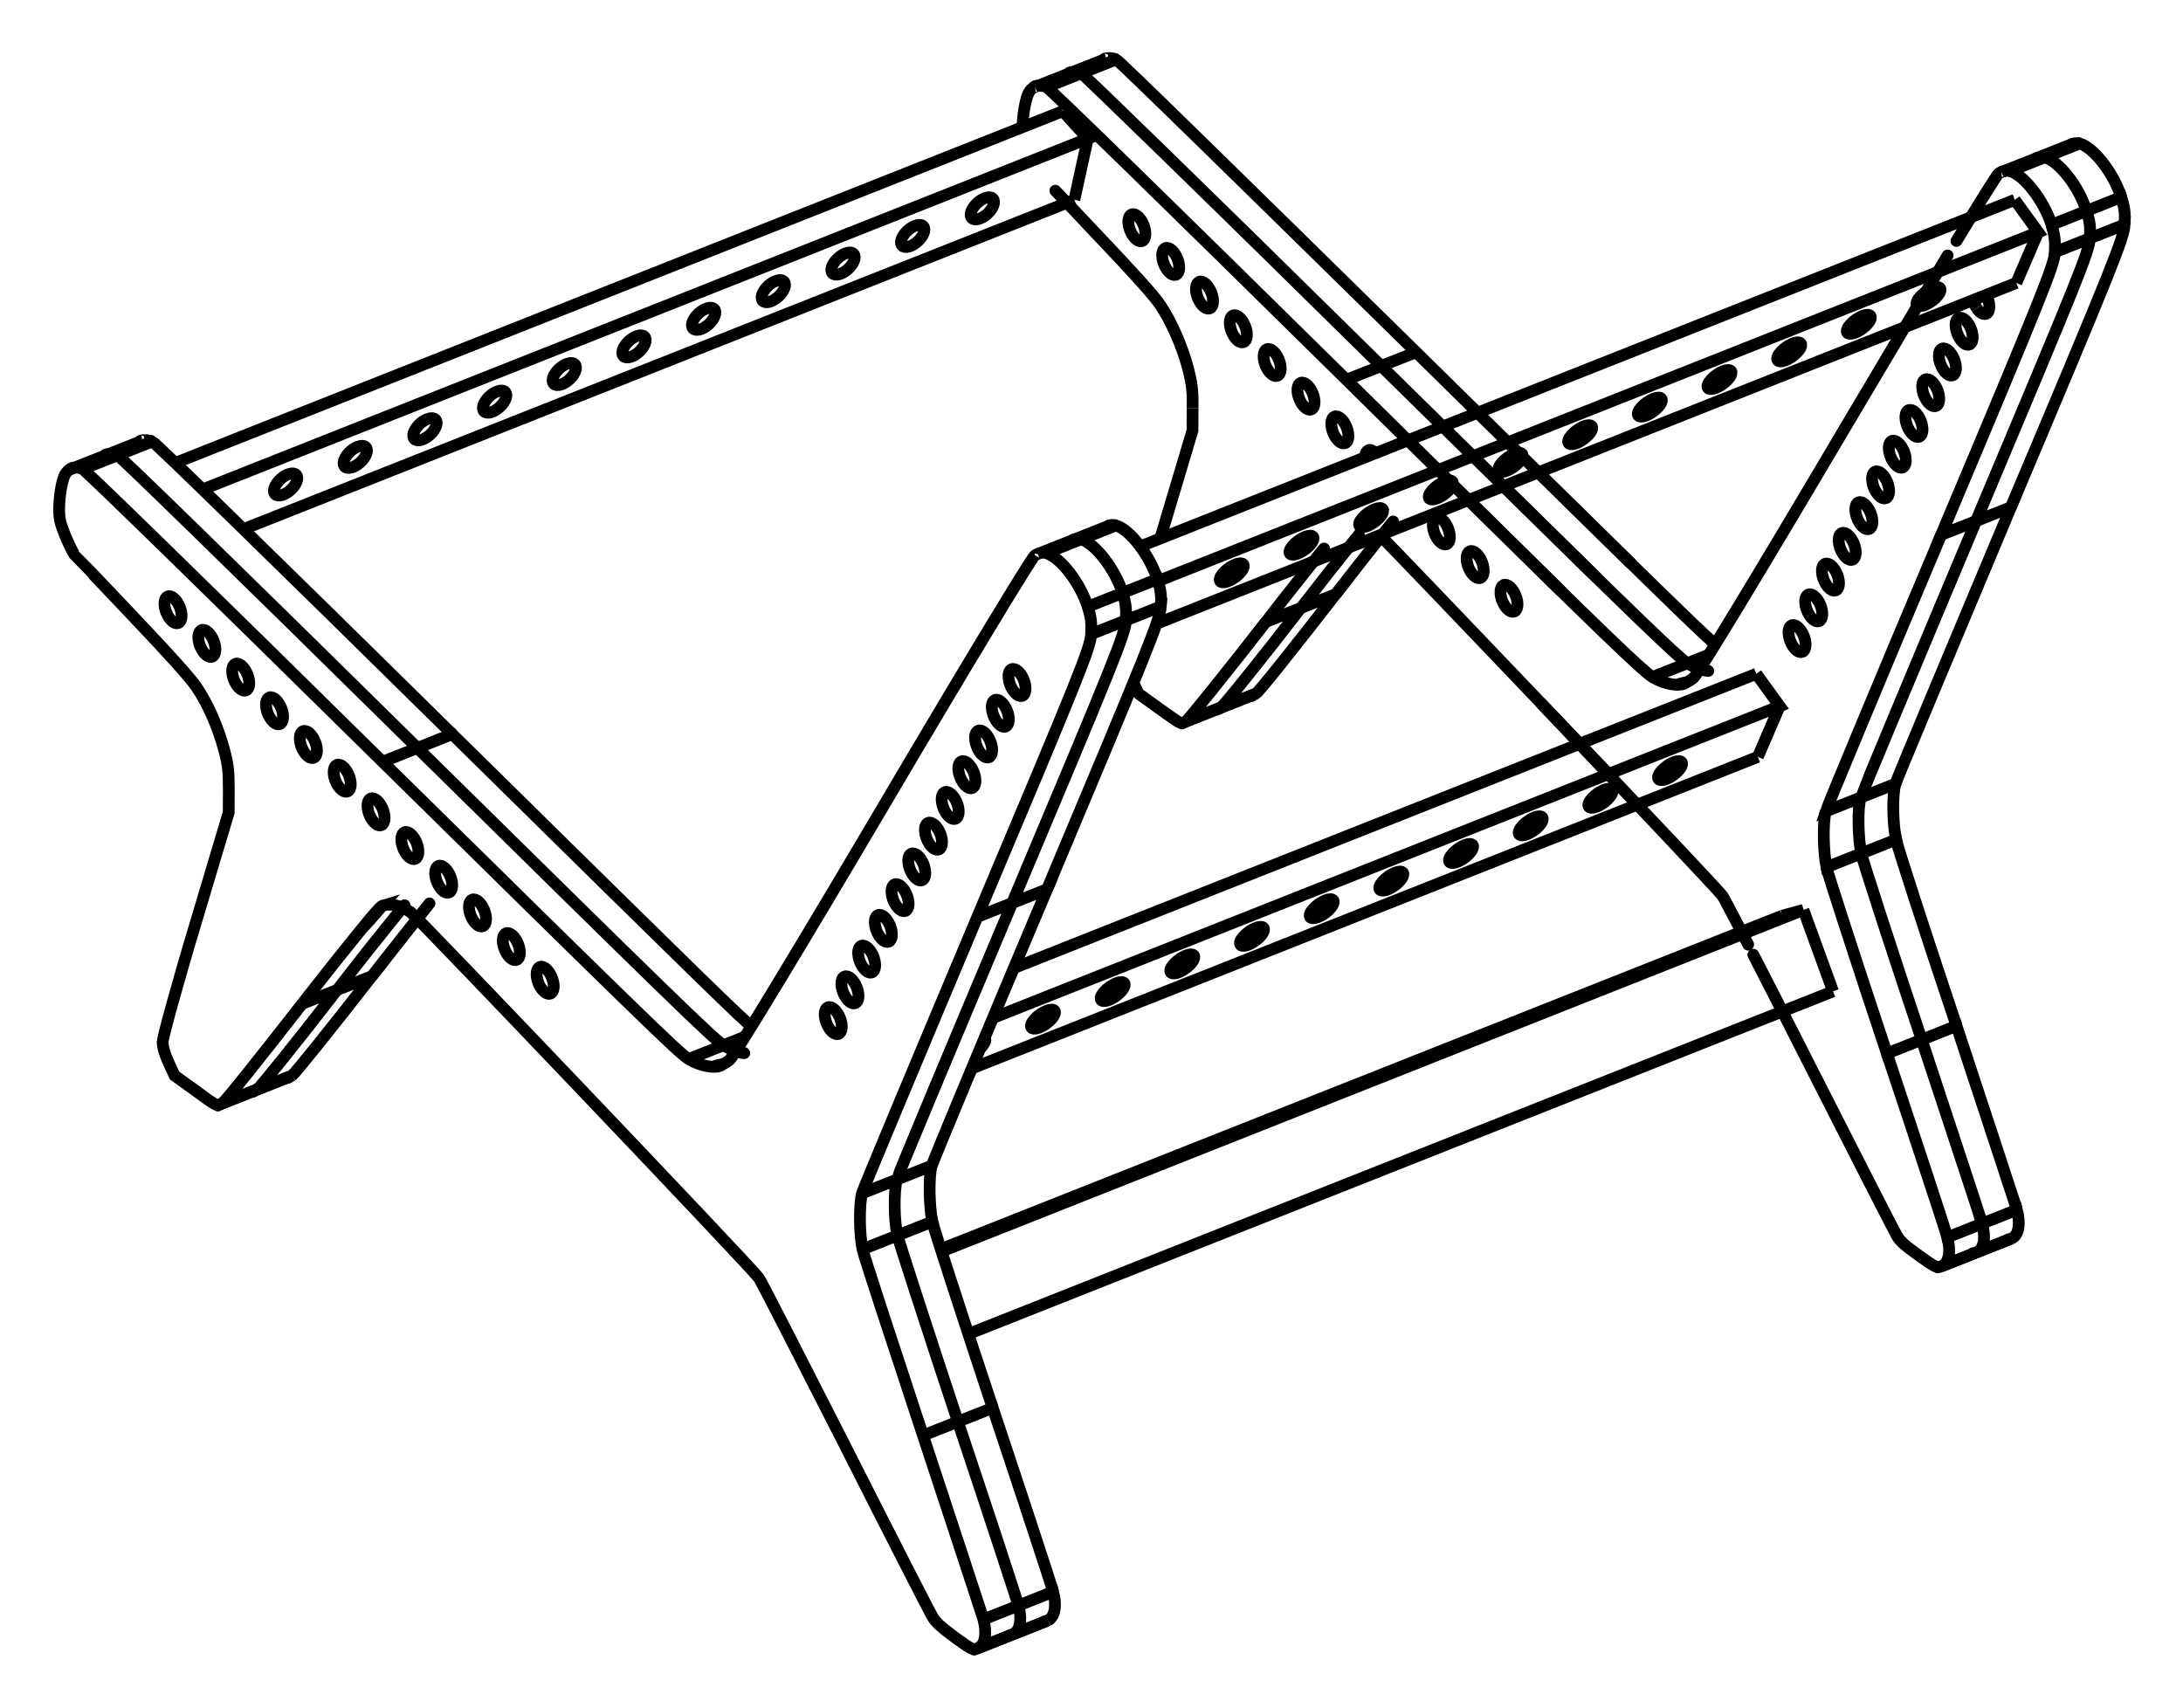
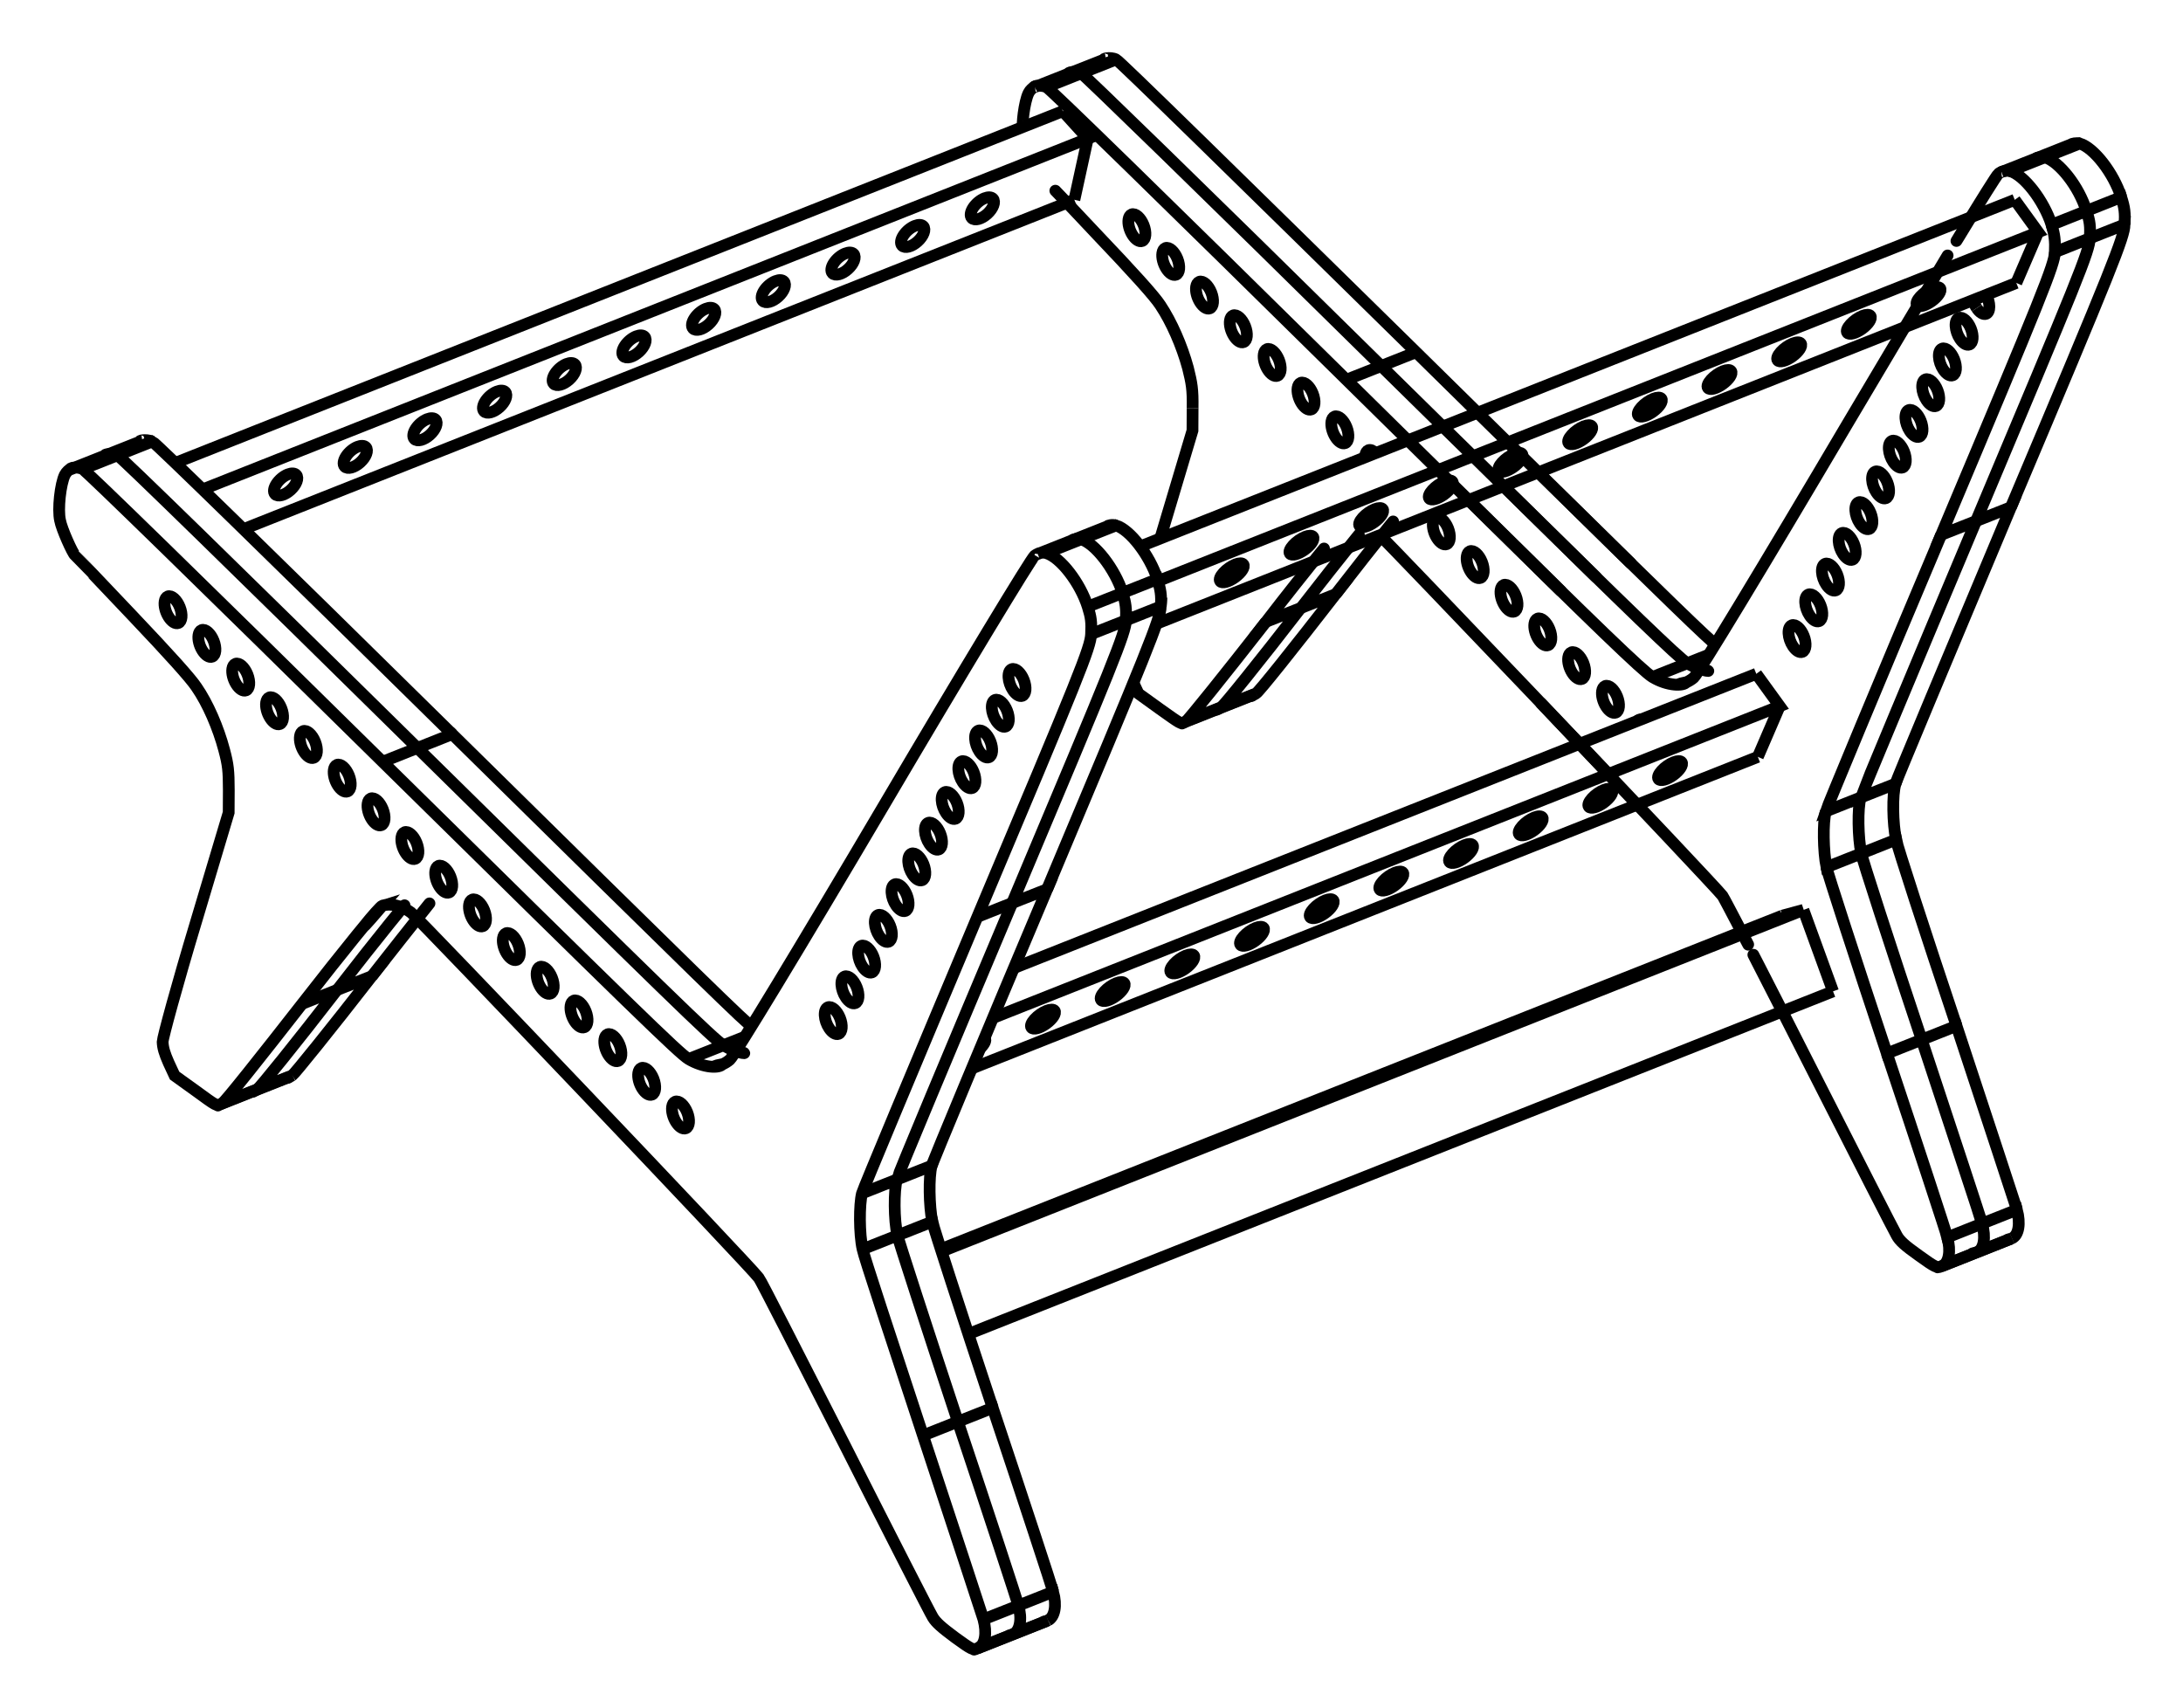
<svg xmlns="http://www.w3.org/2000/svg" version="1.1" viewBox="-18.875 -10.065 37.744 29.529" fill="none" stroke="black" stroke-width="0.6%" vector-effect="non-scaling-stroke">
  <path d="M 17.083 -7.584 C 17.03 -7.6 16.94 -7.58 16.938 -7.569 L 16.336 -7.33 L 15.734 -7.092 C 15.82 -7.12 15.73 -7.1 15.68 -7.063 C 15.62 -7.02 14.45 -5.07 15.204 -6.311" />
  <path d="M 16.481 -7.346 C 16.43 -7.36 16.34 -7.34 16.336 -7.33" />
  <path d="M 17.801 -6.657 C 17.67 -7.07 17.33 -7.51 17.083 -7.584 L 16.481 -7.346 L 15.878 -7.107 C 15.82 -7.12 15.73 -7.1 15.734 -7.092" />
  <path d="M 17.199 -6.418 C 17.07 -6.84 16.73 -7.27 16.481 -7.346" />
  <path d="M 17.859 -6.183 C 17.87 -6.39 17.86 -6.47 17.801 -6.657 L 17.199 -6.418 L 16.597 -6.179 C 16.46 -6.6 16.12 -7.04 15.878 -7.107" />
  <path d="M 15.893 -1.295 C 17.67 -5.5 17.85 -5.96 17.859 -6.183 L 17.257 -5.945 C 17.27 -6.15 17.26 -6.24 17.199 -6.418" />
  <path d="M 13.898 3.486 C 13.92 3.41 14.82 1.26 15.893 -1.295 L 15.291 -1.056 C 17.06 -5.26 17.25 -5.72 17.257 -5.945 L 16.655 -5.706 C 16.66 -5.91 16.65 -6 16.597 -6.179" />
  <path d="M 10.784 1.072 C 10.74 1.06 9.92 0.27 7.721 -1.897" />
  <path d="M 6.672 -2.929 C 10.74 1.06 9.92 0.27 5.609 -3.976 C 2.49 -7.04 0.48 -9.01 0.422 -9.037 C 0.31 -9.09 0.17 -9.04 0.229 -9.04 L -0.373 -8.802 L -0.976 -8.563 C -0.9 -8.61 -1.04 -8.56 -1.09 -8.459 C -1.17 -8.3 -1.21 -7.87 -1.186 -7.871" />
  <path d="M 13.908 4.452 C 13.85 4.18 13.84 3.67 13.898 3.486 L 13.295 3.724 C 13.32 3.65 14.22 1.49 15.291 -1.056 L 14.688 -0.818 C 16.46 -5.02 16.64 -5.48 16.655 -5.706" />
  <path d="M 14.953 7.672 C 14.4 6.02 13.93 4.57 13.908 4.452 L 13.306 4.691 C 13.25 4.42 13.24 3.91 13.295 3.724 L 12.693 3.963 C 12.72 3.88 13.61 1.73 14.688 -0.818" />
  <path d="M 15.998 10.851 C 15.97 10.76 15.5 9.33 14.953 7.672 L 14.351 7.911 C 13.8 6.26 13.33 4.81 13.306 4.691 L 12.704 4.929 C 12.65 4.66 12.64 4.15 12.693 3.963" />
  <path d="M 15.911 11.345 C 16.03 11.29 16.06 11.09 15.998 10.851 L 15.396 11.09 C 15.37 11 14.9 9.57 14.351 7.911 L 13.749 8.149 C 13.2 6.5 12.73 5.05 12.704 4.929" />
  <path d="M 15.891 11.354 C 15.8 11.37 15.82 11.39 15.911 11.345 L 15.309 11.584 C 15.43 11.53 15.46 11.33 15.396 11.09 L 14.794 11.329 C 14.77 11.23 14.3 9.8 13.749 8.149" />
  <path d="M 4.219 0.208 C 4.93 -0.71 5.55 -1.47 5.005 -0.786" />
  <path d="M 2.84 1.926 C 2.89 1.9 3.51 1.12 4.219 0.208 L 3.617 0.447 C 4.33 -0.47 4.95 -1.23 4.444 -0.599" />
  <path d="M 2.801 1.947 C 2.74 1.98 2.75 1.98 2.84 1.926 L 2.238 2.164 C 2.29 2.13 2.91 1.36 3.617 0.447 L 3.015 0.685 C 3.72 -0.23 4.35 -0.99 3.842 -0.36" />
  <path d="M 14.06 -4.41 C 15.62 -7.02 14.45 -5.07 13.061 -2.727 C 11.61 -0.27 10.49 1.58 10.41 1.651 C 10.24 1.8 9.96 1.8 10.283 1.728 C 10.24 1.8 9.96 1.8 9.696 1.641 C 9.53 1.54 8.71 0.75 6.516 -1.42" />
  <path d="M 10.516 1.498 C 10.84 1.56 10.56 1.56 10.298 1.402 C 10.14 1.3 9.32 0.51 7.119 -1.659" />
  <path d="M 6.07 -2.69 C 10.14 1.3 9.32 0.51 5.006 -3.737 C 1.89 -6.81 -0.13 -8.77 -0.18 -8.798 C -0.3 -8.85 -0.44 -8.8 -0.373 -8.802" />
  <path d="M 15.289 11.593 C 15.19 11.61 15.22 11.62 15.309 11.584 L 14.707 11.823 C 14.82 11.77 14.86 11.57 14.794 11.329" />
  <path d="M 1.745 -3.01 L 1.743 -2.621 L 1.186 -0.755" />
  <path d="M 2.198 2.186 C 2.14 2.21 2.15 2.22 2.238 2.164 L 1.635 2.403 C 1.68 2.37 2.3 1.6 3.015 0.685" />
  <path d="M 0.722 1.742 L 0.809 1.927 L 1.178 2.193 C 1.54 2.45 1.55 2.46 1.596 2.425 C 1.54 2.45 1.55 2.46 1.635 2.403" />
-   <path d="M 2.976 -3.942 A 0.247 0.125 248.38 0 1 3.03 -4.028 A 0.247 0.125 248.38 1 1 3.212 -3.568 A 0.247 0.125 248.38 0 1 2.976 -3.942 Z" />
-   <path d="M 4.146 -2.777 A 0.247 0.125 248.38 0 1 4.2 -2.863 A 0.247 0.125 248.38 1 1 4.382 -2.403 A 0.247 0.125 248.38 0 1 4.146 -2.777 Z" />
-   <path d="M 3.561 -3.36 A 0.247 0.125 248.38 0 1 3.615 -3.446 A 0.247 0.125 248.38 1 1 3.797 -2.986 A 0.247 0.125 248.38 0 1 3.561 -3.36 Z" />
  <path d="M 0.637 -6.272 A 0.247 0.125 248.38 0 1 0.69 -6.358 A 0.247 0.125 248.38 1 1 0.873 -5.898 A 0.247 0.125 248.38 0 1 0.637 -6.272 Z" />
  <path d="M 1.222 -5.69 A 0.247 0.125 248.38 0 1 1.275 -5.776 A 0.247 0.125 248.38 1 1 1.457 -5.315 A 0.247 0.125 248.38 0 1 1.222 -5.69 Z" />
  <path d="M 1.806 -5.107 A 0.247 0.125 248.38 0 1 1.86 -5.193 A 0.247 0.125 248.38 1 1 2.042 -4.733 A 0.247 0.125 248.38 0 1 1.806 -5.107 Z" />
  <path d="M 2.391 -4.525 A 0.247 0.125 248.38 0 1 2.445 -4.611 A 0.247 0.125 248.38 1 1 2.627 -4.15 A 0.247 0.125 248.38 0 1 2.391 -4.525 Z" />
-   <path d="M 5.901 -1.03 A 0.247 0.125 248.38 0 1 5.954 -1.116 A 0.247 0.125 248.38 1 1 6.137 -0.656 A 0.247 0.125 248.38 0 1 5.901 -1.03 Z" />
+   <path d="M 2.976 -3.942 A 0.247 0.125 248.38 0 1 3.03 -4.028 A 0.247 0.125 248.38 1 1 3.212 -3.568 A 0.247 0.125 248.38 0 1 2.976 -3.942 Z" />
+   <path d="M 3.561 -3.36 A 0.247 0.125 248.38 0 1 3.615 -3.446 A 0.247 0.125 248.38 1 1 3.797 -2.986 A 0.247 0.125 248.38 0 1 3.561 -3.36 Z" />
+   <path d="M 4.146 -2.777 A 0.247 0.125 248.38 0 1 4.2 -2.863 A 0.247 0.125 248.38 1 1 4.382 -2.403 A 0.247 0.125 248.38 0 1 4.146 -2.777 Z" />
  <path d="M 4.731 -2.195 A 0.247 0.125 248.38 0 1 4.785 -2.281 A 0.247 0.125 248.38 0 1 4.909 -2.231" />
  <path d="M 4.728 -2.159 A 0.247 0.125 248.38 0 1 4.731 -2.195" />
+   <path d="M 5.901 -1.03 A 0.247 0.125 248.38 0 1 5.954 -1.116 A 0.247 0.125 248.38 1 1 6.137 -0.656 A 0.247 0.125 248.38 0 1 5.901 -1.03 Z" />
+   <path d="M 7.655 0.717 A 0.247 0.125 248.38 0 1 7.709 0.631 A 0.247 0.125 248.38 1 1 7.891 1.091 A 0.247 0.125 248.38 0 1 7.655 0.717 Z" />
  <path d="M 6.486 -0.448 A 0.247 0.125 248.38 0 1 6.539 -0.534 A 0.247 0.125 248.38 1 1 6.722 -0.073 A 0.247 0.125 248.38 0 1 6.486 -0.448 Z" />
  <path d="M 7.071 0.135 A 0.247 0.125 248.38 0 1 7.124 0.049 A 0.247 0.125 248.38 1 1 7.306 0.509 A 0.247 0.125 248.38 0 1 7.071 0.135 Z" />
+   <path d="M 8.825 1.882 A 0.247 0.125 248.38 0 1 8.879 1.796 A 0.247 0.125 248.38 1 1 9.061 2.256 A 0.247 0.125 248.38 0 1 8.825 1.882 Z" />
+   <path d="M 8.24 1.3 A 0.247 0.125 248.38 0 1 8.294 1.214 A 0.247 0.125 248.38 1 1 8.476 1.674 A 0.247 0.125 248.38 0 1 8.24 1.3 Z" />
+   <path d="M 9.436 2.399 A 0.247 0.125 248.38 0 1 9.464 2.379 A 0.247 0.125 248.38 0 1 9.498 2.375" />
  <path d="M 12.124 1.107 A 0.247 0.125 248.38 0 1 12.105 0.746 A 0.247 0.125 248.38 0 1 12.287 1.206 A 0.247 0.125 248.38 0 1 12.124 1.107 Z" />
  <path d="M 12.413 0.576 A 0.247 0.125 248.38 0 1 12.393 0.214 A 0.247 0.125 248.38 0 1 12.576 0.675 A 0.247 0.125 248.38 0 1 12.413 0.576 Z" />
  <path d="M 12.702 0.045 A 0.247 0.125 248.38 0 1 12.682 -0.317 A 0.247 0.125 248.38 0 1 12.865 0.143 A 0.247 0.125 248.38 0 1 12.702 0.045 Z" />
  <path d="M 12.991 -0.487 A 0.247 0.125 248.38 0 1 12.971 -0.848 A 0.247 0.125 248.38 0 1 13.154 -0.388 A 0.247 0.125 248.38 0 1 12.991 -0.487 Z" />
  <path d="M 13.28 -1.018 A 0.247 0.125 248.38 0 1 13.26 -1.38 A 0.247 0.125 248.38 0 1 13.442 -0.919 A 0.247 0.125 248.38 0 1 13.28 -1.018 Z" />
  <path d="M 13.569 -1.549 A 0.247 0.125 248.38 0 1 13.549 -1.911 A 0.247 0.125 248.38 0 1 13.731 -1.451 A 0.247 0.125 248.38 0 1 13.569 -1.549 Z" />
  <path d="M 13.858 -2.081 A 0.247 0.125 248.38 0 1 13.838 -2.442 A 0.247 0.125 248.38 0 1 14.02 -1.982 A 0.247 0.125 248.38 0 1 13.858 -2.081 Z" />
  <path d="M 14.146 -2.612 A 0.247 0.125 248.38 0 1 14.127 -2.974 A 0.247 0.125 248.38 0 1 14.309 -2.514 A 0.247 0.125 248.38 0 1 14.146 -2.612 Z" />
  <path d="M 14.435 -3.144 A 0.247 0.125 248.38 0 1 14.416 -3.505 A 0.247 0.125 248.38 0 1 14.598 -3.045 A 0.247 0.125 248.38 0 1 14.435 -3.144 Z" />
  <path d="M 14.724 -3.675 A 0.247 0.125 248.38 0 1 14.704 -4.037 A 0.247 0.125 248.38 0 1 14.887 -3.576 A 0.247 0.125 248.38 0 1 14.724 -3.675 Z" />
  <path d="M 15.013 -4.206 A 0.247 0.125 248.38 0 1 14.993 -4.568 A 0.247 0.125 248.38 0 1 15.176 -4.108 A 0.247 0.125 248.38 0 1 15.013 -4.206 Z" />
  <path d="M 15.302 -4.738 A 0.247 0.125 248.38 0 1 15.24 -4.877" />
  <path d="M 15.465 -4.967 A 0.247 0.125 248.38 0 1 15.465 -4.639 A 0.247 0.125 248.38 0 1 15.302 -4.738" />
  <path d="M 5.467 -2.452 C 9.53 1.54 8.71 0.75 4.404 -3.499 C 1.29 -6.57 -0.73 -8.54 -0.782 -8.559 C -0.9 -8.61 -1.04 -8.56 -0.976 -8.563" />
  <path d="M -0.428 -6.559 C -0.91 -7.06 -0.46 -6.6 0.068 -6.035 C 0.73 -5.34 1.09 -4.94 1.187 -4.789 C 1.38 -4.5 1.56 -4.09 1.665 -3.703 C 1.73 -3.44 1.75 -3.34 1.745 -3.01" />
  <path d="M 4.98 -0.811 C 5.02 -0.8 10.77 5.24 8.435 2.796" />
  <path d="M 9.432 3.848 C 5.02 -0.8 10.77 5.24 10.908 5.425 C 10.94 5.47 11.62 6.78 11.235 6.046" />
  <path d="M 11.941 7.422 C 10.94 5.47 11.62 6.78 12.408 8.339 C 13.2 9.9 13.88 11.23 13.919 11.295 C 13.97 11.39 14.06 11.47 14.302 11.642 C 14.59 11.85 14.62 11.86 14.687 11.831 C 14.59 11.85 14.62 11.86 14.707 11.823" />
  <path d="M -0.499 -8.143 L -0.068 -7.668 L -15.371 -1.603" />
  <path d="M -0.068 -7.668 L -0.299 -6.61" />
  <path d="M 11.939 5.767 L 12.306 5.667 L -2.597 11.573" />
  <path d="M 12.306 5.667 L 12.818 7.075" />
  <path d="M 11.491 1.585 L 11.896 2.144 L -1.707 7.535" />
  <path d="M 11.896 2.144 L 11.518 3.021" />
  <path d="M 15.96 -6.61 L 16.365 -6.051 L 1.147 -0.019" />
  <path d="M 16.365 -6.051 L 15.987 -5.173" />
  <path d="M -0.499 -8.143 L -15.845 -2.061" />
  <path d="M -14.666 -0.916 L -0.299 -6.61" />
  <path d="M -13.898 -1.863 A 0.247 0.128 137.73 0 1 -13.753 -1.854 A 0.247 0.128 137.73 1 1 -14.119 -1.522 A 0.247 0.128 137.73 0 1 -13.898 -1.863 Z" />
  <path d="M -12.694 -2.34 A 0.247 0.128 137.73 0 1 -12.549 -2.332 A 0.247 0.128 137.73 1 1 -12.915 -1.999 A 0.247 0.128 137.73 0 1 -12.694 -2.34 Z" />
  <path d="M -11.489 -2.818 A 0.247 0.128 137.73 0 1 -11.344 -2.809 A 0.247 0.128 137.73 1 1 -11.71 -2.476 A 0.247 0.128 137.73 0 1 -11.489 -2.818 Z" />
  <path d="M -10.284 -3.295 A 0.247 0.128 137.73 0 1 -10.139 -3.287 A 0.247 0.128 137.73 1 1 -10.506 -2.954 A 0.247 0.128 137.73 0 1 -10.284 -3.295 Z" />
  <path d="M -9.08 -3.772 A 0.247 0.128 137.73 0 1 -8.935 -3.764 A 0.247 0.128 137.73 1 1 -9.301 -3.431 A 0.247 0.128 137.73 0 1 -9.08 -3.772 Z" />
  <path d="M -7.875 -4.25 A 0.247 0.128 137.73 0 1 -7.73 -4.242 A 0.247 0.128 137.73 1 1 -8.096 -3.909 A 0.247 0.128 137.73 0 1 -7.875 -4.25 Z" />
  <path d="M -6.67 -4.727 A 0.247 0.128 137.73 0 1 -6.525 -4.719 A 0.247 0.128 137.73 1 1 -6.892 -4.386 A 0.247 0.128 137.73 0 1 -6.67 -4.727 Z" />
  <path d="M -5.466 -5.205 A 0.247 0.128 137.73 0 1 -5.321 -5.197 A 0.247 0.128 137.73 1 1 -5.687 -4.864 A 0.247 0.128 137.73 0 1 -5.466 -5.205 Z" />
  <path d="M -4.261 -5.682 A 0.247 0.128 137.73 0 1 -4.116 -5.674 A 0.247 0.128 137.73 1 1 -4.482 -5.341 A 0.247 0.128 137.73 0 1 -4.261 -5.682 Z" />
  <path d="M -3.056 -6.16 A 0.247 0.128 137.73 0 1 -2.911 -6.152 A 0.247 0.128 137.73 1 1 -3.278 -5.819 A 0.247 0.128 137.73 0 1 -3.056 -6.16 Z" />
  <path d="M -1.852 -6.637 A 0.247 0.128 137.73 0 1 -1.707 -6.629 A 0.247 0.128 137.73 1 1 -2.073 -6.296 A 0.247 0.128 137.73 0 1 -1.852 -6.637 Z" />
  <path d="M 11.939 5.767 L -2.609 11.533" />
  <path d="M -2.133 13 L 12.818 7.075" />
  <path d="M 11.491 1.585 L -1.345 6.672" />
  <path d="M -2.072 8.408 L 11.518 3.021" />
  <path d="M -1.852 7.881 A 0.247 0.096 144.103 0 1 -1.846 7.888 A 0.247 0.096 144.103 0 1 -1.927 8.06" />
  <path d="M -0.779 7.411 A 0.247 0.096 144.103 0 1 -0.641 7.411 A 0.247 0.096 144.103 0 1 -1.042 7.701 A 0.247 0.096 144.103 0 1 -0.779 7.411 Z" />
  <path d="M 0.426 6.934 A 0.247 0.096 144.103 0 1 0.564 6.934 A 0.247 0.096 144.103 0 1 0.163 7.224 A 0.247 0.096 144.103 0 1 0.426 6.934 Z" />
  <path d="M 1.63 6.456 A 0.247 0.096 144.103 0 1 1.768 6.456 A 0.247 0.096 144.103 0 1 1.367 6.746 A 0.247 0.096 144.103 0 1 1.63 6.456 Z" />
  <path d="M 2.835 5.979 A 0.247 0.096 144.103 0 1 2.973 5.979 A 0.247 0.096 144.103 0 1 2.572 6.269 A 0.247 0.096 144.103 0 1 2.835 5.979 Z" />
  <path d="M 4.04 5.502 A 0.247 0.096 144.103 0 1 4.178 5.501 A 0.247 0.096 144.103 0 1 3.777 5.791 A 0.247 0.096 144.103 0 1 4.04 5.502 Z" />
  <path d="M 5.244 5.024 A 0.247 0.096 144.103 0 1 5.382 5.024 A 0.247 0.096 144.103 0 1 4.981 5.314 A 0.247 0.096 144.103 0 1 5.244 5.024 Z" />
  <path d="M 6.449 4.547 A 0.247 0.096 144.103 0 1 6.587 4.546 A 0.247 0.096 144.103 0 1 6.186 4.837 A 0.247 0.096 144.103 0 1 6.449 4.547 Z" />
  <path d="M 7.653 4.069 A 0.247 0.096 144.103 0 1 7.792 4.069 A 0.247 0.096 144.103 0 1 7.391 4.359 A 0.247 0.096 144.103 0 1 7.653 4.069 Z" />
  <path d="M 8.858 3.592 A 0.247 0.096 144.103 0 1 8.996 3.591 A 0.247 0.096 144.103 0 1 8.595 3.882 A 0.247 0.096 144.103 0 1 8.858 3.592 Z" />
  <path d="M 10.063 3.114 A 0.247 0.096 144.103 0 1 10.201 3.114 A 0.247 0.096 144.103 0 1 9.8 3.404 A 0.247 0.096 144.103 0 1 10.063 3.114 Z" />
  <path d="M 15.96 -6.61 L 0.841 -0.618" />
  <path d="M 1.123 0.718 L 15.987 -5.173" />
  <path d="M 2.485 -0.306 A 0.247 0.096 144.103 0 1 2.623 -0.306 A 0.247 0.096 144.103 0 1 2.222 -0.016 A 0.247 0.096 144.103 0 1 2.485 -0.306 Z" />
  <path d="M 3.69 -0.783 A 0.247 0.096 144.103 0 1 3.828 -0.784 A 0.247 0.096 144.103 0 1 3.427 -0.494 A 0.247 0.096 144.103 0 1 3.69 -0.783 Z" />
  <path d="M 4.894 -1.261 A 0.247 0.096 144.103 0 1 5.033 -1.261 A 0.247 0.096 144.103 0 1 4.632 -0.971 A 0.247 0.096 144.103 0 1 4.894 -1.261 Z" />
  <path d="M 6.099 -1.738 A 0.247 0.096 144.103 0 1 6.237 -1.739 A 0.247 0.096 144.103 0 1 5.836 -1.448 A 0.247 0.096 144.103 0 1 6.099 -1.738 Z" />
  <path d="M 7.304 -2.216 A 0.247 0.096 144.103 0 1 7.442 -2.216 A 0.247 0.096 144.103 0 1 7.041 -1.926 A 0.247 0.096 144.103 0 1 7.304 -2.216 Z" />
  <path d="M 8.508 -2.693 A 0.247 0.096 144.103 0 1 8.647 -2.694 A 0.247 0.096 144.103 0 1 8.246 -2.403 A 0.247 0.096 144.103 0 1 8.508 -2.693 Z" />
  <path d="M 9.713 -3.171 A 0.247 0.096 144.103 0 1 9.851 -3.171 A 0.247 0.096 144.103 0 1 9.45 -2.881 A 0.247 0.096 144.103 0 1 9.713 -3.171 Z" />
  <path d="M 10.918 -3.648 A 0.247 0.096 144.103 0 1 11.056 -3.648 A 0.247 0.096 144.103 0 1 10.655 -3.358 A 0.247 0.096 144.103 0 1 10.918 -3.648 Z" />
  <path d="M 12.122 -4.126 A 0.247 0.096 144.103 0 1 12.261 -4.126 A 0.247 0.096 144.103 0 1 11.86 -3.836 A 0.247 0.096 144.103 0 1 12.122 -4.126 Z" />
  <path d="M 13.327 -4.603 A 0.247 0.096 144.103 0 1 13.465 -4.603 A 0.247 0.096 144.103 0 1 13.064 -4.313 A 0.247 0.096 144.103 0 1 13.327 -4.603 Z" />
  <path d="M 14.532 -5.08 A 0.247 0.096 144.103 0 1 14.67 -5.081 A 0.247 0.096 144.103 0 1 14.269 -4.791 A 0.247 0.096 144.103 0 1 14.532 -5.08 Z" />
  <path d="M 0.419 -0.98 C 0.36 -1 0.27 -0.98 0.274 -0.965 L -0.328 -0.726 L -0.931 -0.487 C -0.84 -0.52 -0.93 -0.5 -0.985 -0.458 C -1.04 -0.42 -2.22 1.53 -3.603 3.877 C -5.05 6.33 -6.18 8.19 -6.255 8.256 C -6.43 8.41 -6.71 8.4 -6.381 8.332 C -6.43 8.41 -6.71 8.4 -6.969 8.246 C -7.13 8.15 -7.95 7.35 -12.26 3.106 C -15.37 0.04 -17.39 -1.93 -17.447 -1.955 C -17.56 -2.01 -17.7 -1.96 -17.64 -1.958 C -17.56 -2.01 -17.7 -1.96 -17.754 -1.855 C -17.83 -1.7 -17.88 -1.26 -17.836 -1.066 C -17.81 -0.92 -17.62 -0.5 -17.577 -0.463 C -17.57 -0.46 -17.13 0.01 -16.596 0.569 C -15.94 1.26 -15.58 1.66 -15.477 1.816 C -15.28 2.1 -15.1 2.52 -14.999 2.902 C -14.93 3.16 -14.92 3.26 -14.919 3.595 L -14.921 3.984 L -15.492 5.895 C -15.81 6.95 -16.06 7.87 -16.063 7.947 C -16.06 8.05 -16.03 8.15 -15.959 8.31 L -15.856 8.532 L -15.486 8.798 C -15.13 9.06 -15.12 9.06 -15.068 9.029 C -15.13 9.06 -15.12 9.06 -15.029 9.008 C -14.98 8.98 -14.36 8.2 -13.65 7.29 C -12.94 6.38 -12.32 5.61 -12.262 5.593 C -12.94 6.38 -12.32 5.61 -12.262 5.593 C -12.13 5.55 -11.93 5.59 -11.769 5.712 C -11.65 5.8 -5.89 11.84 -5.756 12.029 C -5.72 12.07 -5.05 13.39 -4.257 14.944 C -3.47 16.5 -2.79 17.83 -2.746 17.899 C -2.69 17.99 -2.6 18.07 -2.362 18.247 C -2.07 18.46 -2.04 18.47 -1.978 18.436 C -2.07 18.46 -2.04 18.47 -1.958 18.427 C -1.84 18.37 -1.81 18.17 -1.871 17.934 C -1.9 17.84 -2.37 16.41 -2.916 14.754 C -3.46 13.1 -3.94 11.65 -3.961 11.534 C -4.02 11.27 -4.02 10.76 -3.971 10.568 C -3.95 10.49 -3.05 8.34 -1.976 5.787 C -0.2 1.58 -0.02 1.13 -0.01 0.899 C 0 0.69 -0.01 0.61 -0.068 0.425 C -0.2 0.01 -0.54 -0.43 -0.786 -0.502 C -0.84 -0.52 -0.93 -0.5 -0.931 -0.487" />
  <path d="M -5.881 7.676 C -5.93 7.67 -6.75 6.87 -11.056 2.628 L -11.658 2.867 C -14.77 -0.2 -16.79 -2.17 -16.844 -2.193 L -17.447 -1.955" />
  <path d="M -11.056 2.628 C -14.17 -0.44 -16.19 -2.41 -16.242 -2.432 L -16.844 -2.193 C -16.96 -2.24 -17.1 -2.2 -17.038 -2.197 L -17.64 -1.958" />
  <path d="M -16.242 -2.432 C -16.36 -2.48 -16.5 -2.44 -16.435 -2.436 L -17.038 -2.197" />
  <path d="M -13.864 8.552 C -13.92 8.58 -13.91 8.58 -13.824 8.53 L -14.427 8.769 C -14.38 8.74 -13.76 7.97 -13.047 7.051 L -13.65 7.29" />
  <path d="M -13.824 8.53 C -13.78 8.5 -13.16 7.73 -12.445 6.813 L -13.047 7.051 C -12.34 6.14 -11.71 5.37 -11.911 5.631" />
  <path d="M -12.445 6.813 C -11.73 5.9 -11.11 5.13 -11.659 5.819" />
  <path d="M -0.773 17.959 C -0.87 17.98 -0.84 17.99 -0.753 17.95 L -1.355 18.189 C -1.24 18.13 -1.2 17.93 -1.268 17.695 L -1.871 17.934" />
  <path d="M -0.753 17.95 C -0.64 17.89 -0.6 17.7 -0.666 17.456 L -1.268 17.695 C -1.29 17.6 -1.76 16.17 -2.313 14.515 L -2.916 14.754" />
  <path d="M -0.666 17.456 C -0.69 17.36 -1.16 15.93 -1.711 14.277 L -2.313 14.515 C -2.86 12.86 -3.33 11.41 -3.358 11.295 L -3.961 11.534" />
  <path d="M -1.711 14.277 C -2.26 12.62 -2.73 11.17 -2.756 11.057 L -3.358 11.295 C -3.42 11.03 -3.42 10.52 -3.369 10.329 L -3.971 10.568" />
  <path d="M -2.756 11.057 C -2.81 10.79 -2.82 10.28 -2.767 10.09 L -3.369 10.329 C -3.35 10.25 -2.45 8.1 -1.374 5.548 L -1.976 5.787" />
  <path d="M -2.767 10.09 C -2.74 10.01 -1.85 7.86 -0.771 5.31 L -1.374 5.548 C 0.4 1.34 0.58 0.89 0.593 0.66 L -0.01 0.899" />
  <path d="M -0.771 5.31 C 1 1.1 1.18 0.65 1.195 0.421 L 0.593 0.66 C 0.6 0.45 0.59 0.37 0.535 0.186 L -0.068 0.425" />
  <path d="M 1.195 0.421 C 1.21 0.22 1.19 0.13 1.137 -0.052 L 0.535 0.186 C 0.4 -0.23 0.06 -0.67 -0.184 -0.741 L -0.786 -0.502" />
  <path d="M 1.137 -0.052 C 1 -0.47 0.66 -0.91 0.419 -0.98 L -0.184 -0.741 C -0.24 -0.76 -0.33 -0.74 -0.328 -0.726" />
  <path d="M -6.148 8.103 C -5.83 8.17 -6.11 8.17 -6.366 8.007 L -6.969 8.246" />
  <path d="M -6.366 8.007 C -6.53 7.91 -7.35 7.11 -11.658 2.867 L -12.26 3.106" />
  <path d="M -1.375 18.197 C -1.47 18.22 -1.44 18.23 -1.355 18.189 L -1.958 18.427" />
  <path d="M -14.466 8.79 C -14.52 8.82 -14.51 8.82 -14.427 8.769 L -15.029 9.008" />
  <path d="M -12.518 3.827 A 0.247 0.125 248.38 0 1 -12.465 3.741 A 0.247 0.125 248.38 1 1 -12.282 4.202 A 0.247 0.125 248.38 0 1 -12.518 3.827 Z" />
  <path d="M -11.933 4.41 A 0.247 0.125 248.38 0 1 -11.88 4.324 A 0.247 0.125 248.38 1 1 -11.697 4.784 A 0.247 0.125 248.38 0 1 -11.933 4.41 Z" />
  <path d="M -11.348 4.992 A 0.247 0.125 248.38 0 1 -11.295 4.906 A 0.247 0.125 248.38 1 1 -11.112 5.366 A 0.247 0.125 248.38 0 1 -11.348 4.992 Z" />
+   <path d="M -9.009 7.322 A 0.247 0.125 248.38 0 1 -8.955 7.236 A 0.247 0.125 248.38 1 1 -8.773 7.696 A 0.247 0.125 248.38 0 1 -9.009 7.322 Z" />
  <path d="M -10.764 5.575 A 0.247 0.125 248.38 0 1 -10.71 5.489 A 0.247 0.125 248.38 1 1 -10.528 5.949 A 0.247 0.125 248.38 0 1 -10.764 5.575 Z" />
  <path d="M -10.179 6.157 A 0.247 0.125 248.38 0 1 -10.125 6.071 A 0.247 0.125 248.38 1 1 -9.943 6.531 A 0.247 0.125 248.38 0 1 -10.179 6.157 Z" />
  <path d="M -9.594 6.739 A 0.247 0.125 248.38 0 1 -9.54 6.653 A 0.247 0.125 248.38 1 1 -9.358 7.114 A 0.247 0.125 248.38 0 1 -9.594 6.739 Z" />
  <path d="M -16.028 0.333 A 0.247 0.125 248.38 0 1 -15.974 0.247 A 0.247 0.125 248.38 1 1 -15.792 0.707 A 0.247 0.125 248.38 0 1 -16.028 0.333 Z" />
  <path d="M -15.443 0.915 A 0.247 0.125 248.38 0 1 -15.389 0.829 A 0.247 0.125 248.38 1 1 -15.207 1.289 A 0.247 0.125 248.38 0 1 -15.443 0.915 Z" />
  <path d="M -14.858 1.498 A 0.247 0.125 248.38 0 1 -14.804 1.412 A 0.247 0.125 248.38 1 1 -14.622 1.872 A 0.247 0.125 248.38 0 1 -14.858 1.498 Z" />
  <path d="M -14.273 2.08 A 0.247 0.125 248.38 0 1 -14.219 1.994 A 0.247 0.125 248.38 1 1 -14.037 2.454 A 0.247 0.125 248.38 0 1 -14.273 2.08 Z" />
  <path d="M -13.688 2.662 A 0.247 0.125 248.38 0 1 -13.634 2.576 A 0.247 0.125 248.38 1 1 -13.452 3.037 A 0.247 0.125 248.38 0 1 -13.688 2.662 Z" />
  <path d="M -13.103 3.245 A 0.247 0.125 248.38 0 1 -13.05 3.159 A 0.247 0.125 248.38 1 1 -12.867 3.619 A 0.247 0.125 248.38 0 1 -13.103 3.245 Z" />
+   <path d="M -8.424 7.904 A 0.247 0.125 248.38 0 1 -8.37 7.818 A 0.247 0.125 248.38 1 1 -8.188 8.279 A 0.247 0.125 248.38 0 1 -8.424 7.904 Z" />
+   <path d="M -7.254 9.069 A 0.247 0.125 248.38 0 1 -7.201 8.983 A 0.247 0.125 248.38 1 1 -7.018 9.443 A 0.247 0.125 248.38 0 1 -7.254 9.069 Z" />
+   <path d="M -7.839 8.487 A 0.247 0.125 248.38 0 1 -7.785 8.401 A 0.247 0.125 248.38 1 1 -7.603 8.861 A 0.247 0.125 248.38 0 1 -7.839 8.487 Z" />
  <path d="M -4.54 7.712 A 0.247 0.125 248.38 0 1 -4.56 7.351 A 0.247 0.125 248.38 0 1 -4.377 7.811 A 0.247 0.125 248.38 0 1 -4.54 7.712 Z" />
  <path d="M -4.251 7.181 A 0.247 0.125 248.38 0 1 -4.271 6.819 A 0.247 0.125 248.38 0 1 -4.088 7.279 A 0.247 0.125 248.38 0 1 -4.251 7.181 Z" />
  <path d="M -3.962 6.649 A 0.247 0.125 248.38 0 1 -3.982 6.288 A 0.247 0.125 248.38 0 1 -3.8 6.748 A 0.247 0.125 248.38 0 1 -3.962 6.649 Z" />
  <path d="M -3.673 6.118 A 0.247 0.125 248.38 0 1 -3.693 5.756 A 0.247 0.125 248.38 0 1 -3.511 6.217 A 0.247 0.125 248.38 0 1 -3.673 6.118 Z" />
  <path d="M -3.384 5.587 A 0.247 0.125 248.38 0 1 -3.404 5.225 A 0.247 0.125 248.38 0 1 -3.222 5.685 A 0.247 0.125 248.38 0 1 -3.384 5.587 Z" />
  <path d="M -3.096 5.055 A 0.247 0.125 248.38 0 1 -3.115 4.694 A 0.247 0.125 248.38 0 1 -2.933 5.154 A 0.247 0.125 248.38 0 1 -3.096 5.055 Z" />
  <path d="M -2.807 4.524 A 0.247 0.125 248.38 0 1 -2.826 4.162 A 0.247 0.125 248.38 0 1 -2.644 4.622 A 0.247 0.125 248.38 0 1 -2.807 4.524 Z" />
  <path d="M -2.518 3.992 A 0.247 0.125 248.38 0 1 -2.538 3.631 A 0.247 0.125 248.38 0 1 -2.355 4.091 A 0.247 0.125 248.38 0 1 -2.518 3.992 Z" />
  <path d="M -2.229 3.461 A 0.247 0.125 248.38 0 1 -2.249 3.099 A 0.247 0.125 248.38 0 1 -2.066 3.56 A 0.247 0.125 248.38 0 1 -2.229 3.461 Z" />
  <path d="M -1.94 2.93 A 0.247 0.125 248.38 0 1 -1.96 2.568 A 0.247 0.125 248.38 0 1 -1.777 3.028 A 0.247 0.125 248.38 0 1 -1.94 2.93 Z" />
  <path d="M -1.651 2.398 A 0.247 0.125 248.38 0 1 -1.671 2.037 A 0.247 0.125 248.38 0 1 -1.489 2.497 A 0.247 0.125 248.38 0 1 -1.651 2.398 Z" />
  <path d="M -1.362 1.867 A 0.247 0.125 248.38 0 1 -1.382 1.505 A 0.247 0.125 248.38 0 1 -1.2 1.966 A 0.247 0.125 248.38 0 1 -1.362 1.867 Z" />
  <path d="M 10.67 1.255 L 10.298 1.402 L 9.696 1.641" />
  <path d="M 5.609 -3.976 L 5.006 -3.737 L 4.404 -3.499" />
  <path d="M 0.422 -9.037 L -0.18 -8.798 L -0.782 -8.559" />
  <path d="M -5.994 7.859 L -6.366 8.007" />
  <path d="M 15.891 11.354 L 15.289 11.593 L 14.687 11.831" />
  <path d="M 2.801 1.947 L 2.198 2.186 L 1.596 2.425" />
  <path d="M -0.773 17.959 L -1.375 18.197 L -1.978 18.436" />
  <path d="M -13.864 8.552 L -14.466 8.79 L -15.068 9.029" />
</svg>
